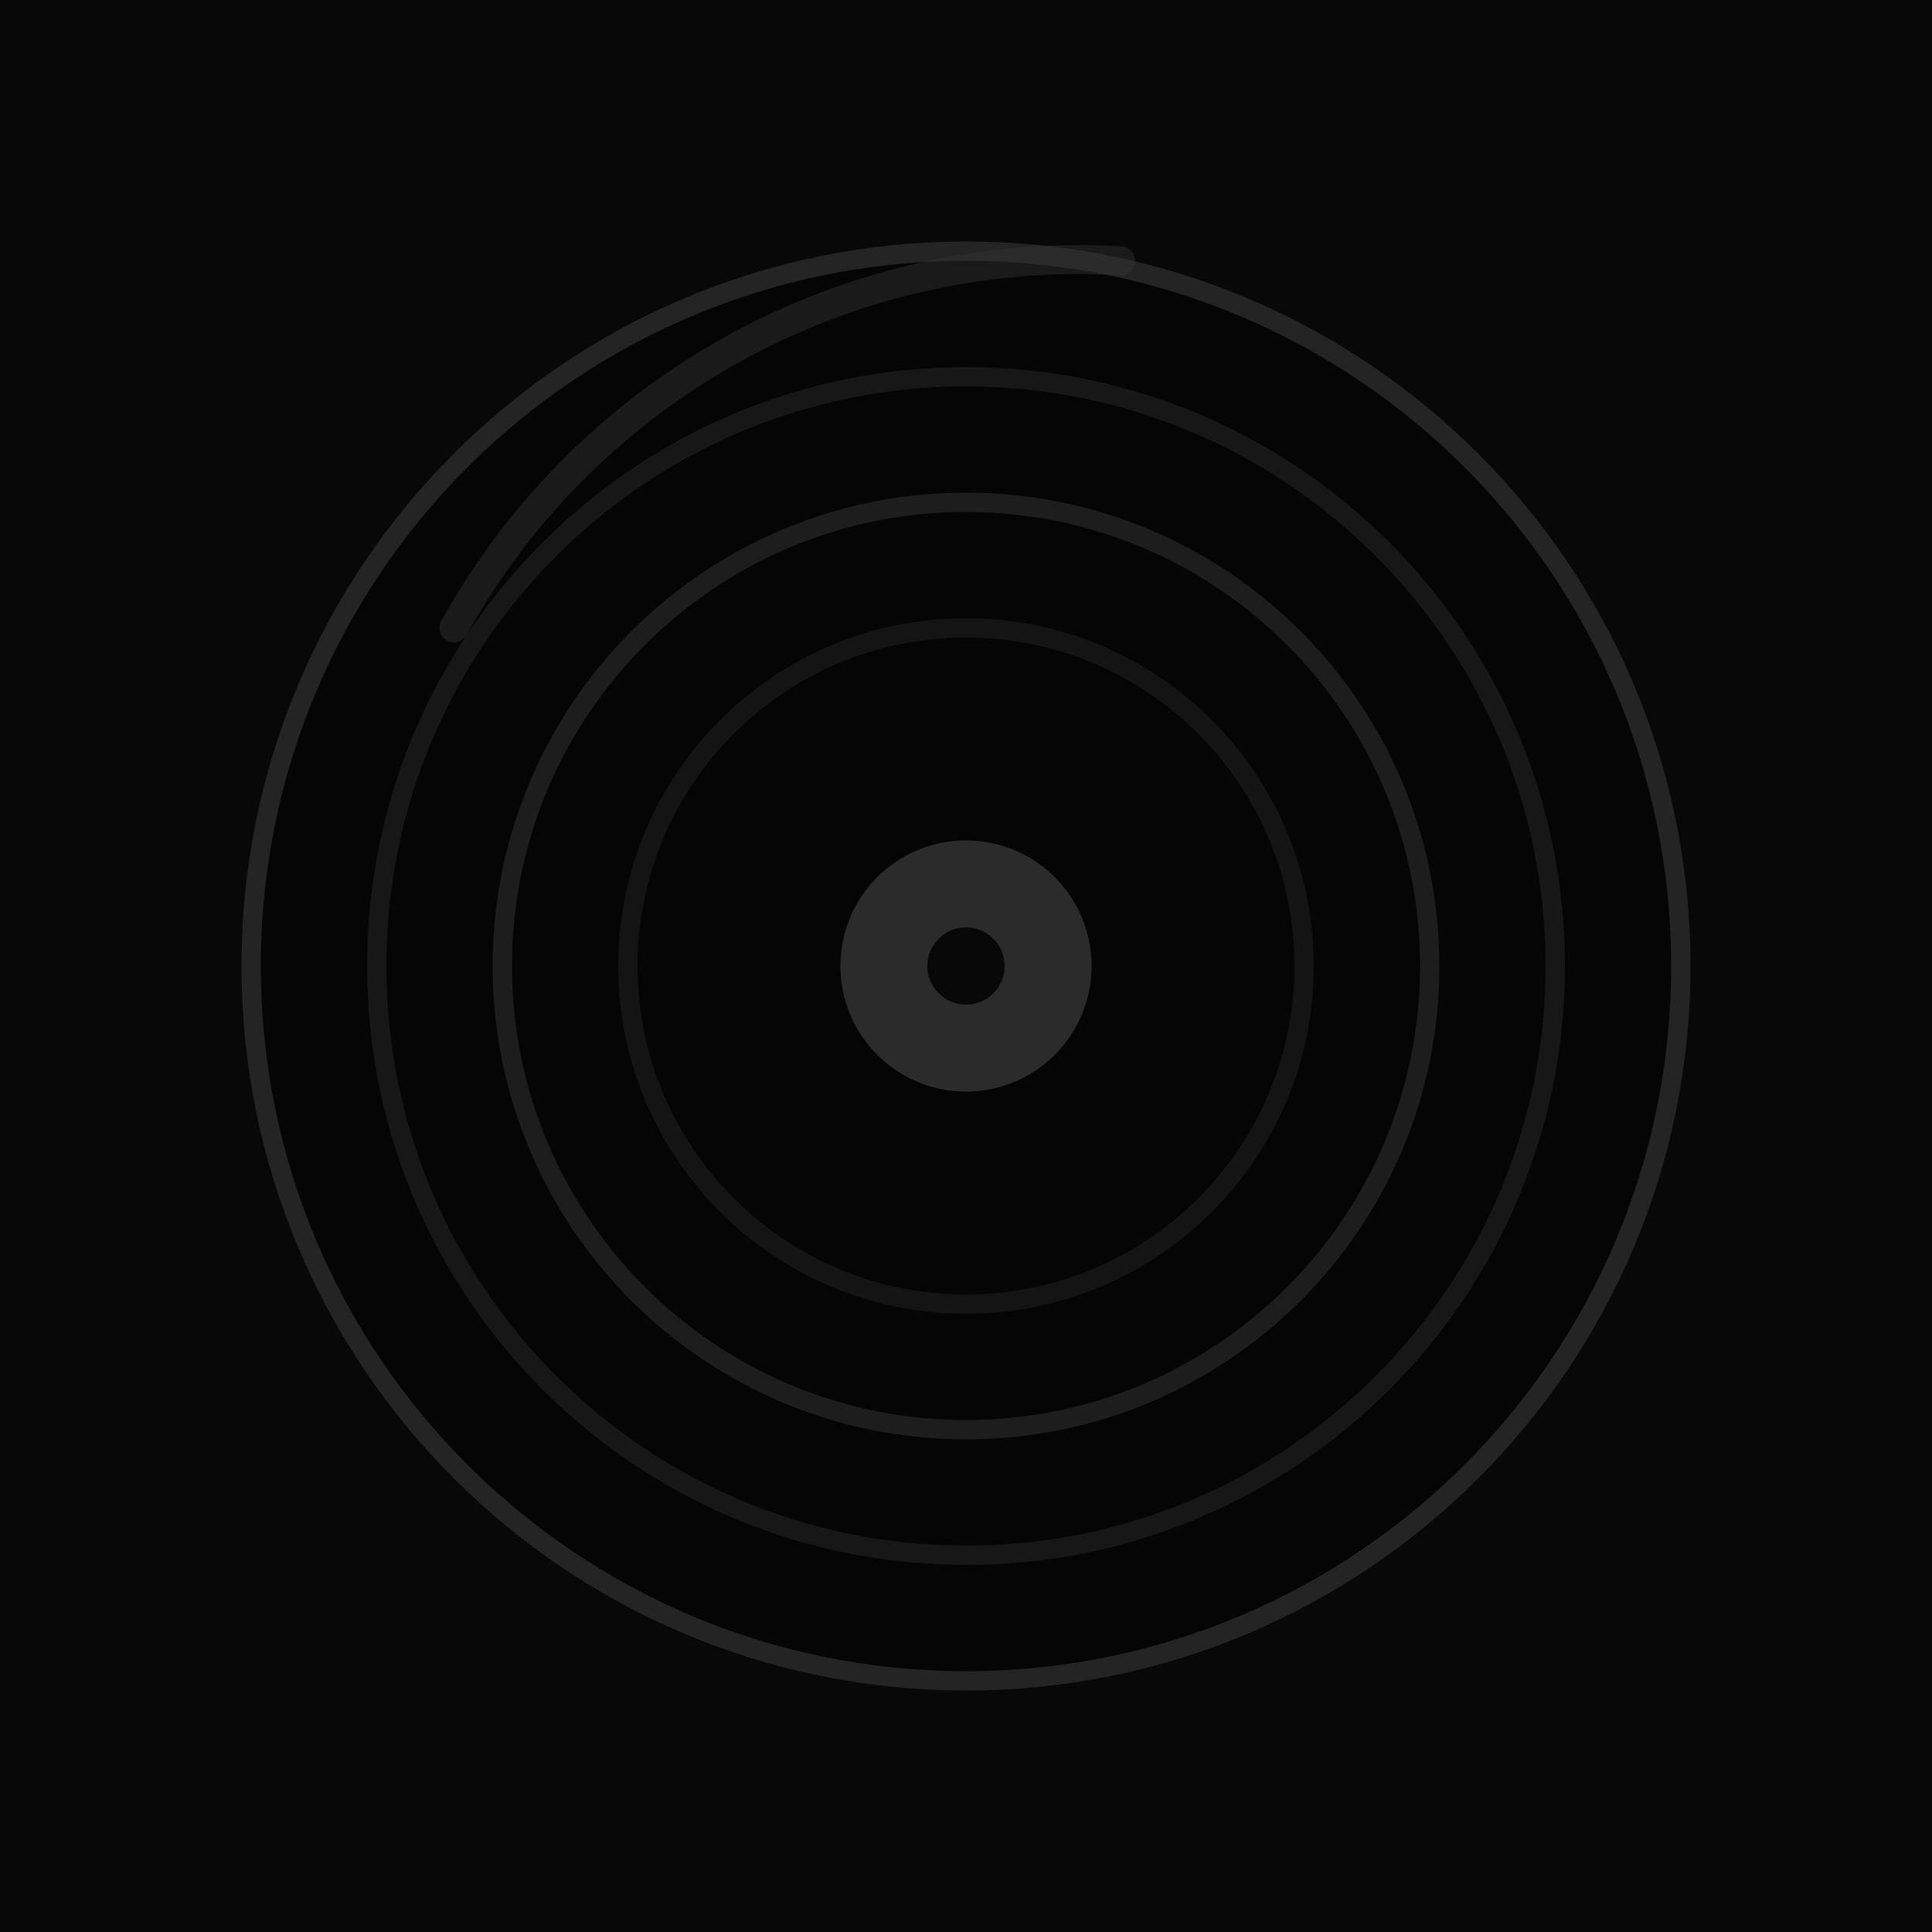
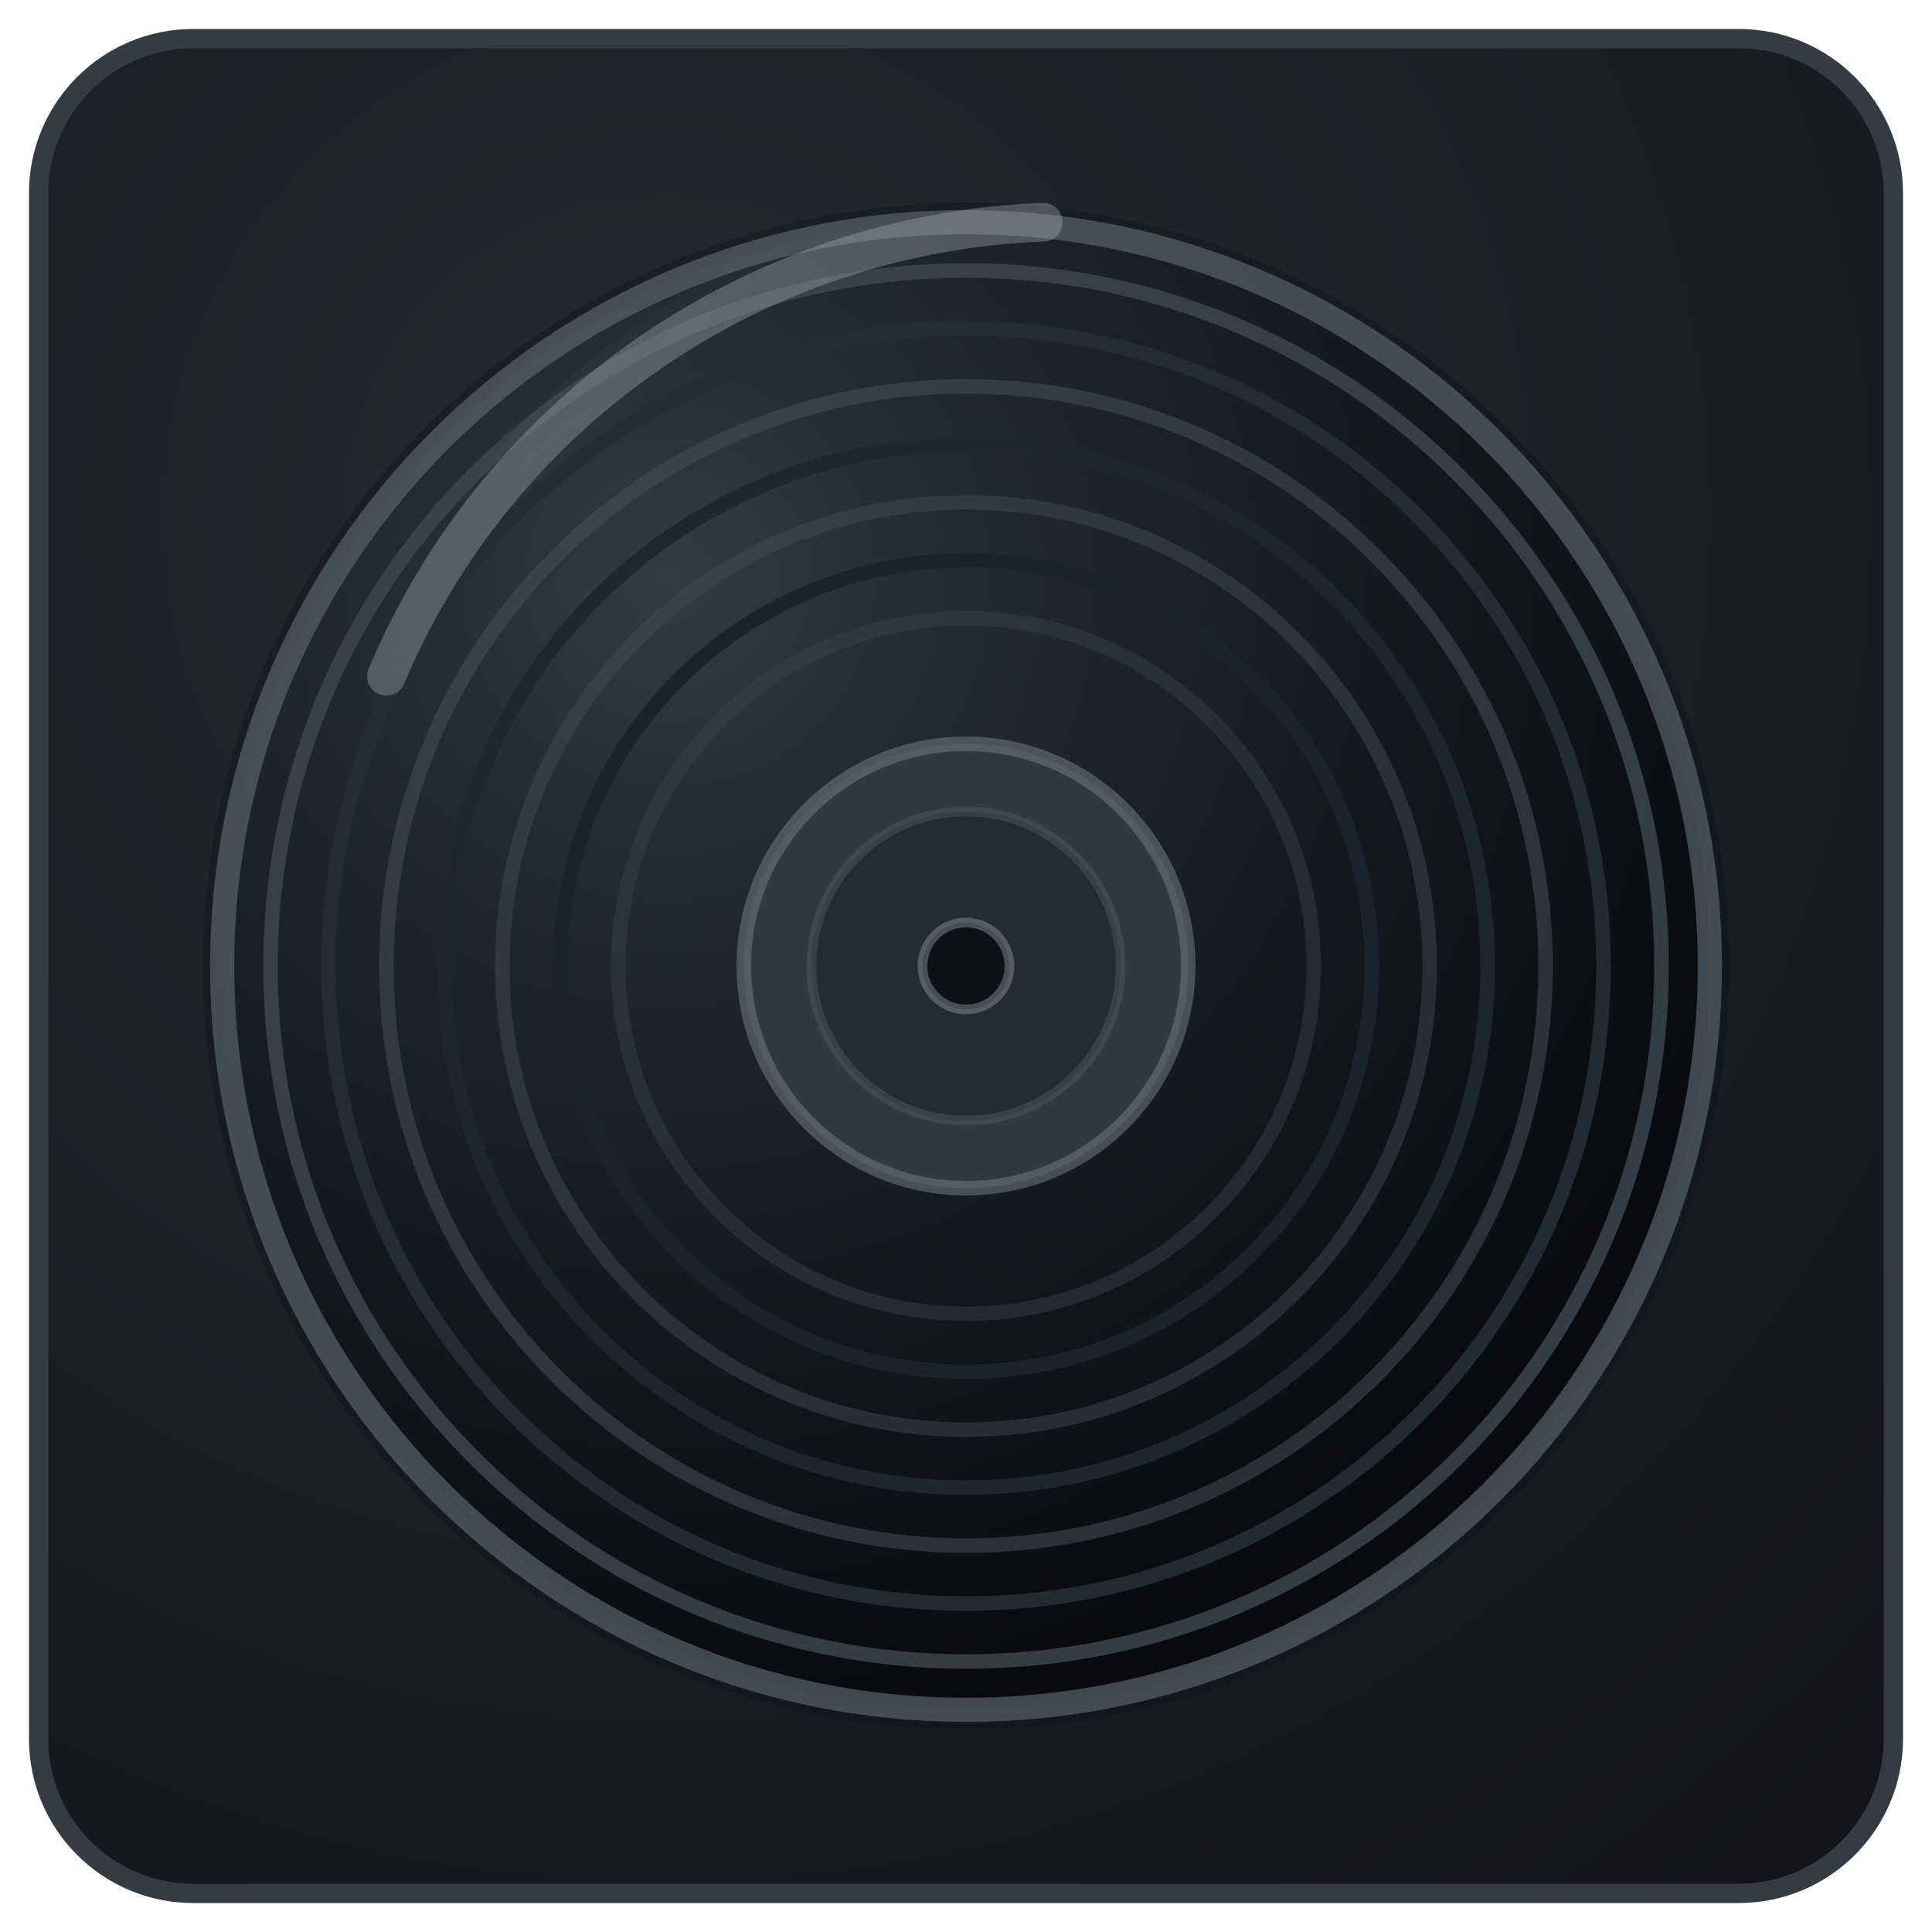
<svg xmlns="http://www.w3.org/2000/svg" viewBox="0 0 200 200">
-   <rect width="200" height="200" fill="#080808" />
-   <circle cx="100" cy="100" r="74" fill="#050505" stroke="#242424" stroke-width="2" />
-   <circle cx="100" cy="100" r="61" fill="none" stroke="#171717" stroke-width="2" />
-   <circle cx="100" cy="100" r="48" fill="none" stroke="#1d1d1d" stroke-width="2" />
-   <circle cx="100" cy="100" r="35" fill="none" stroke="#141414" stroke-width="2" />
-   <path d="M47 65a74 74 0 0 1 69-38" fill="none" stroke="#333" stroke-linecap="round" stroke-width="3" opacity=".45" />
-   <circle cx="100" cy="100" r="13" fill="#2b2b2b" />
-   <circle cx="100" cy="100" r="4" fill="#080808" />
+   <defs>
+     <radialGradient id="tile" cx="34%" cy="26%" r="92%">
+       <stop offset="0" stop-color="#252a30" />
+       <stop offset="0.58" stop-color="#1b1f24" />
+       <stop offset="1" stop-color="#121419" />
+     </radialGradient>
+     <radialGradient id="record" cx="30%" cy="24%" r="78%">
+       <stop offset="0" stop-color="#353b42" />
+       <stop offset="0.24" stop-color="#242a31" />
+       <stop offset="0.7" stop-color="#12161b" />
+       <stop offset="1" stop-color="#080a0d" />
+     </radialGradient>
+     <linearGradient id="sheen" x1="0" y1="0" x2="1" y2="1">
+       <stop offset="0" stop-color="#a6adb3" stop-opacity=".38" />
+       <stop offset="0.34" stop-color="#69737d" stop-opacity=".1" />
+       <stop offset="0.58" stop-color="#69737d" stop-opacity="0" />
+     </linearGradient>
+   </defs>
+   <rect x="4" y="4" width="192" height="192" rx="16" fill="url(#tile)" stroke="#343b43" stroke-width="2" />
+   <circle cx="100" cy="100" r="79" fill="#0d1014" opacity=".34" />
+   <circle cx="100" cy="100" r="77" fill="url(#record)" stroke="#5a646d" stroke-opacity=".68" stroke-width="2.5" />
+   <circle cx="100" cy="100" r="72" fill="none" stroke="#3d464e" stroke-opacity=".84" stroke-width="1.5" />
+   <circle cx="100" cy="100" r="66" fill="none" stroke="#252d34" stroke-opacity=".94" stroke-width="1.5" />
+   <circle cx="100" cy="100" r="60" fill="none" stroke="#48515a" stroke-opacity=".52" stroke-width="1.5" />
+   <circle cx="100" cy="100" r="54" fill="none" stroke="#1f272e" stroke-opacity=".96" stroke-width="1.5" />
+   <circle cx="100" cy="100" r="48" fill="none" stroke="#424c55" stroke-opacity=".48" stroke-width="1.5" />
+   <circle cx="100" cy="100" r="42" fill="none" stroke="#1b232b" stroke-opacity=".98" stroke-width="1.5" />
+   <circle cx="100" cy="100" r="36" fill="none" stroke="#3b454e" stroke-opacity=".42" stroke-width="1.5" />
+   <path d="M40 70a77 77 0 0 1 68-47" fill="none" stroke="#a6adb3" stroke-linecap="round" stroke-width="4" opacity=".38" />
+   <path d="M51 52a77 77 0 0 1 29-23" fill="none" stroke="url(#sheen)" stroke-linecap="round" stroke-width="6" opacity=".62" />
+   <circle cx="100" cy="100" r="23" fill="#303840" stroke="#707a83" stroke-opacity=".55" stroke-width="1.5" />
+   <circle cx="100" cy="100" r="16" fill="#242b32" stroke="#4d5861" stroke-opacity=".5" stroke-width="1" />
+   <circle cx="100" cy="100" r="4.5" fill="#0d1014" stroke="#9299a0" stroke-opacity=".45" stroke-width="1" />
</svg>
